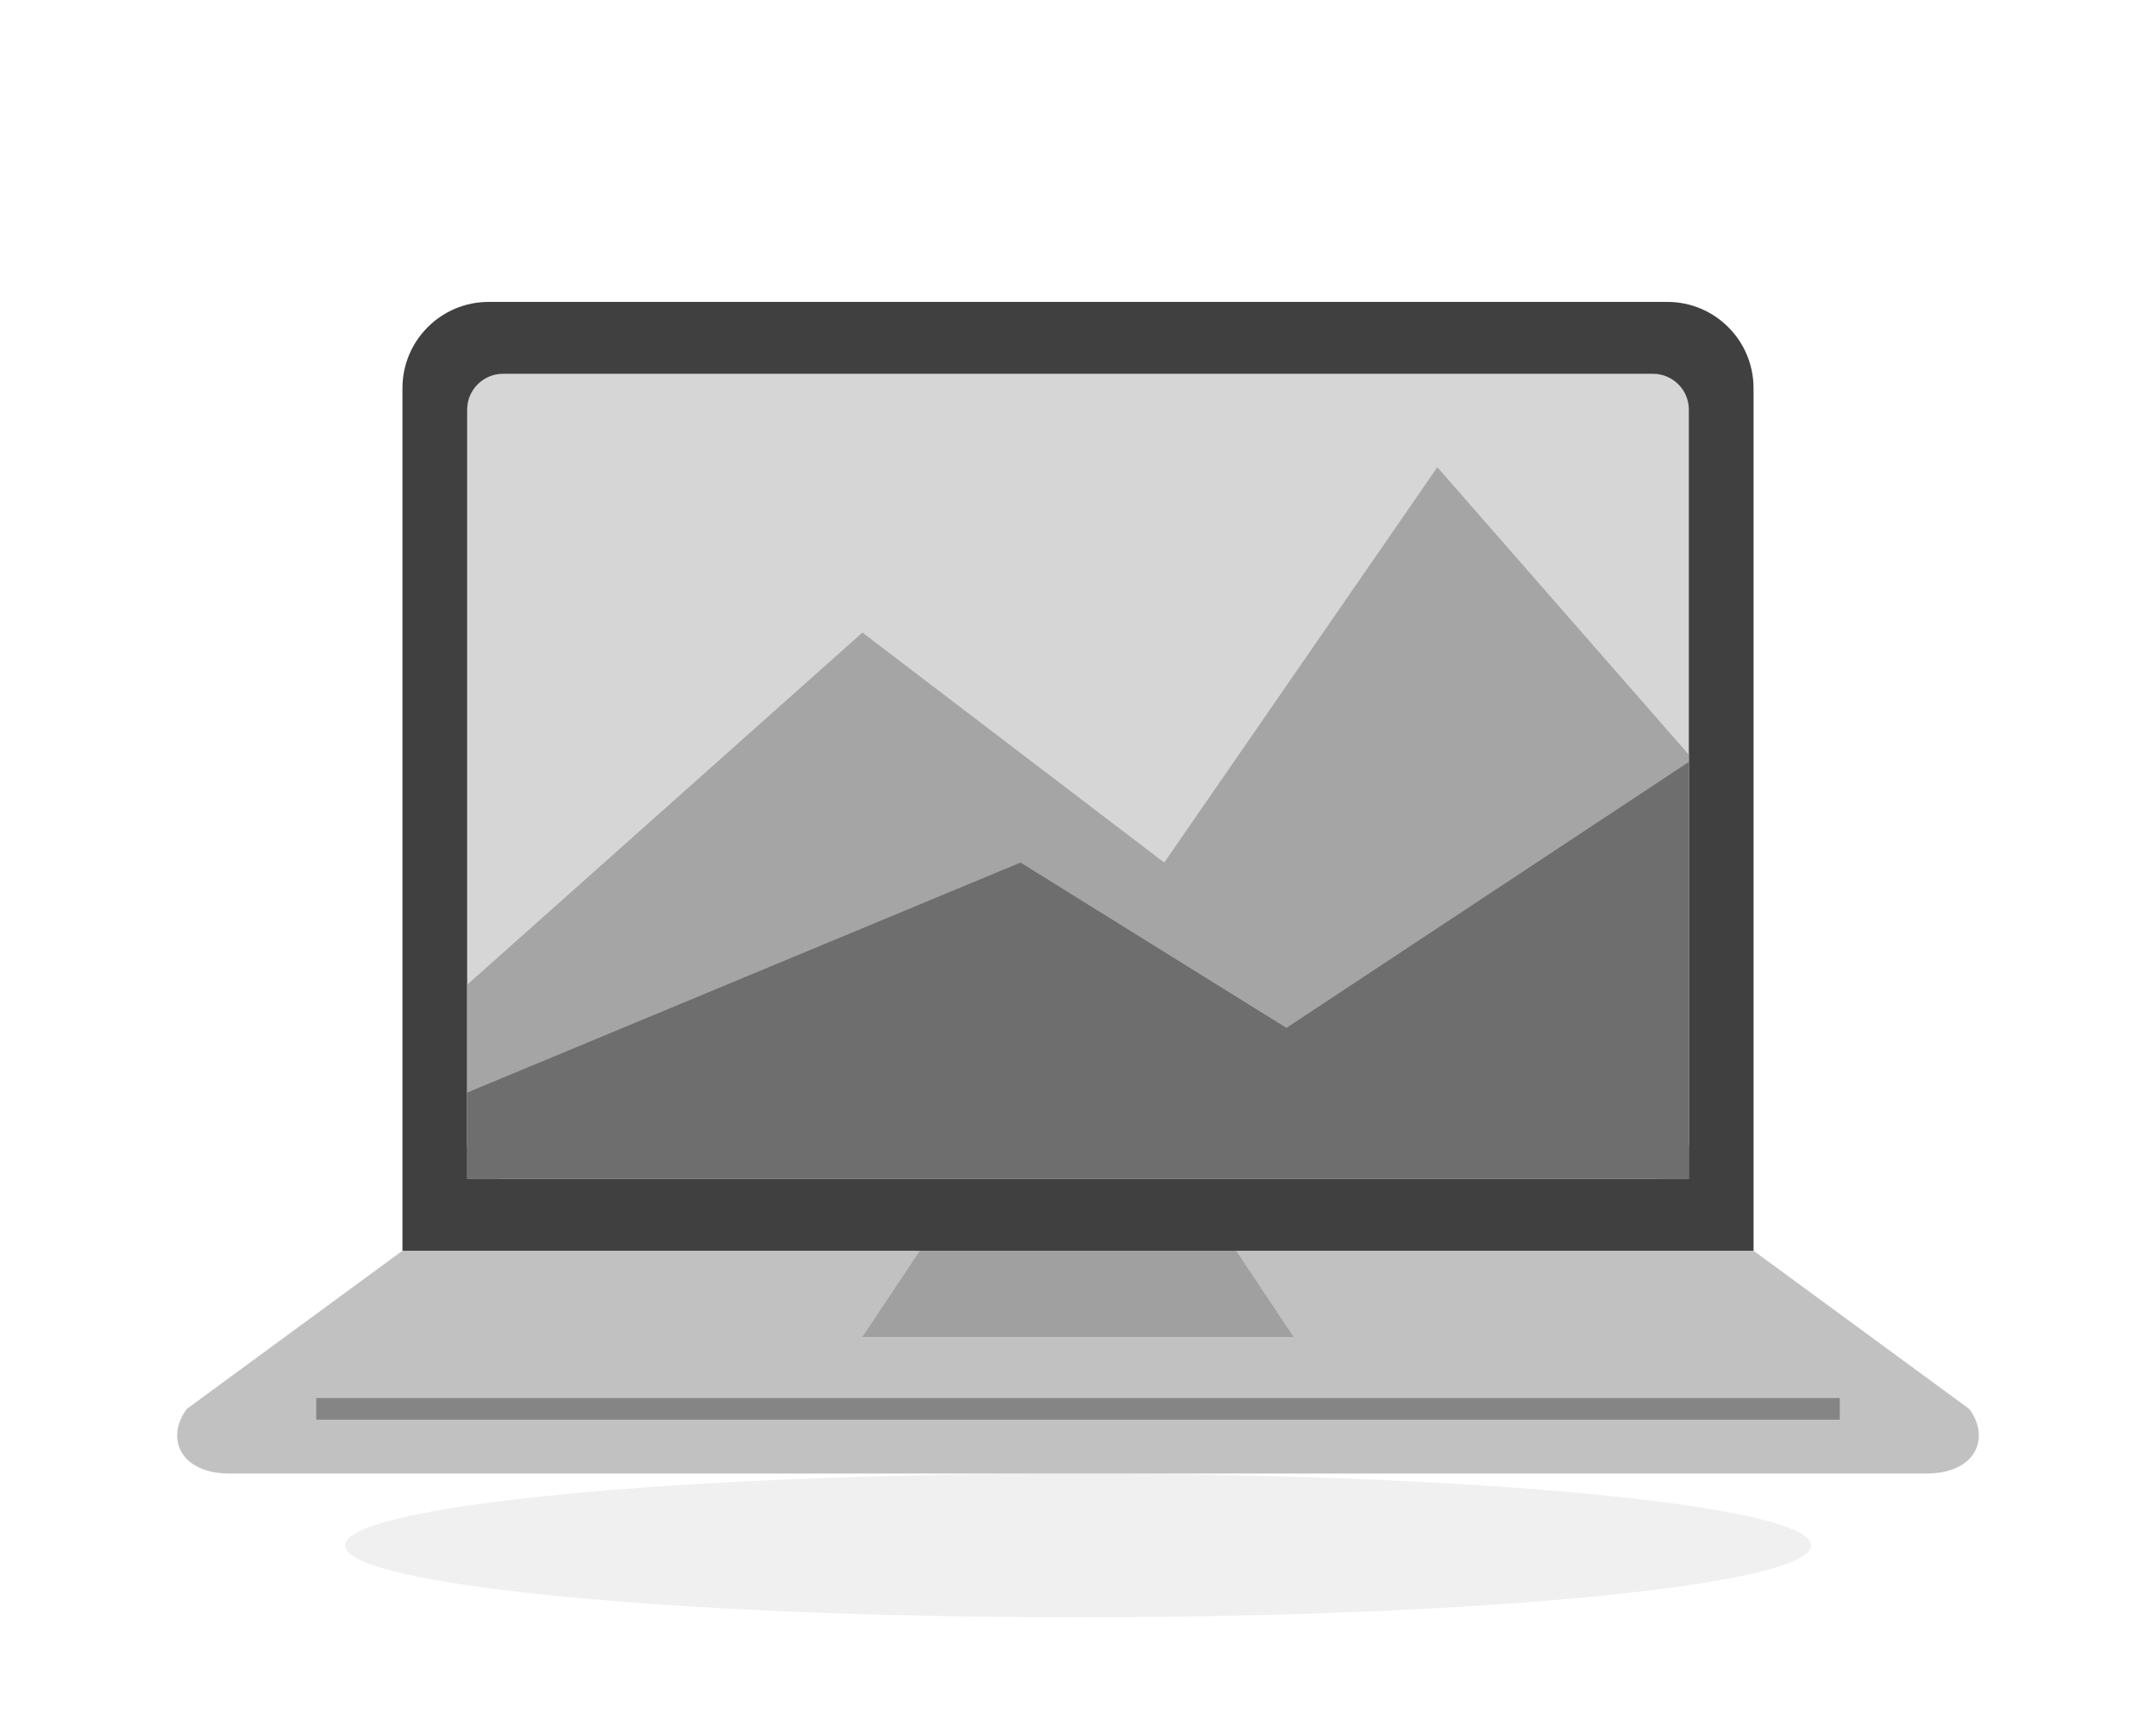
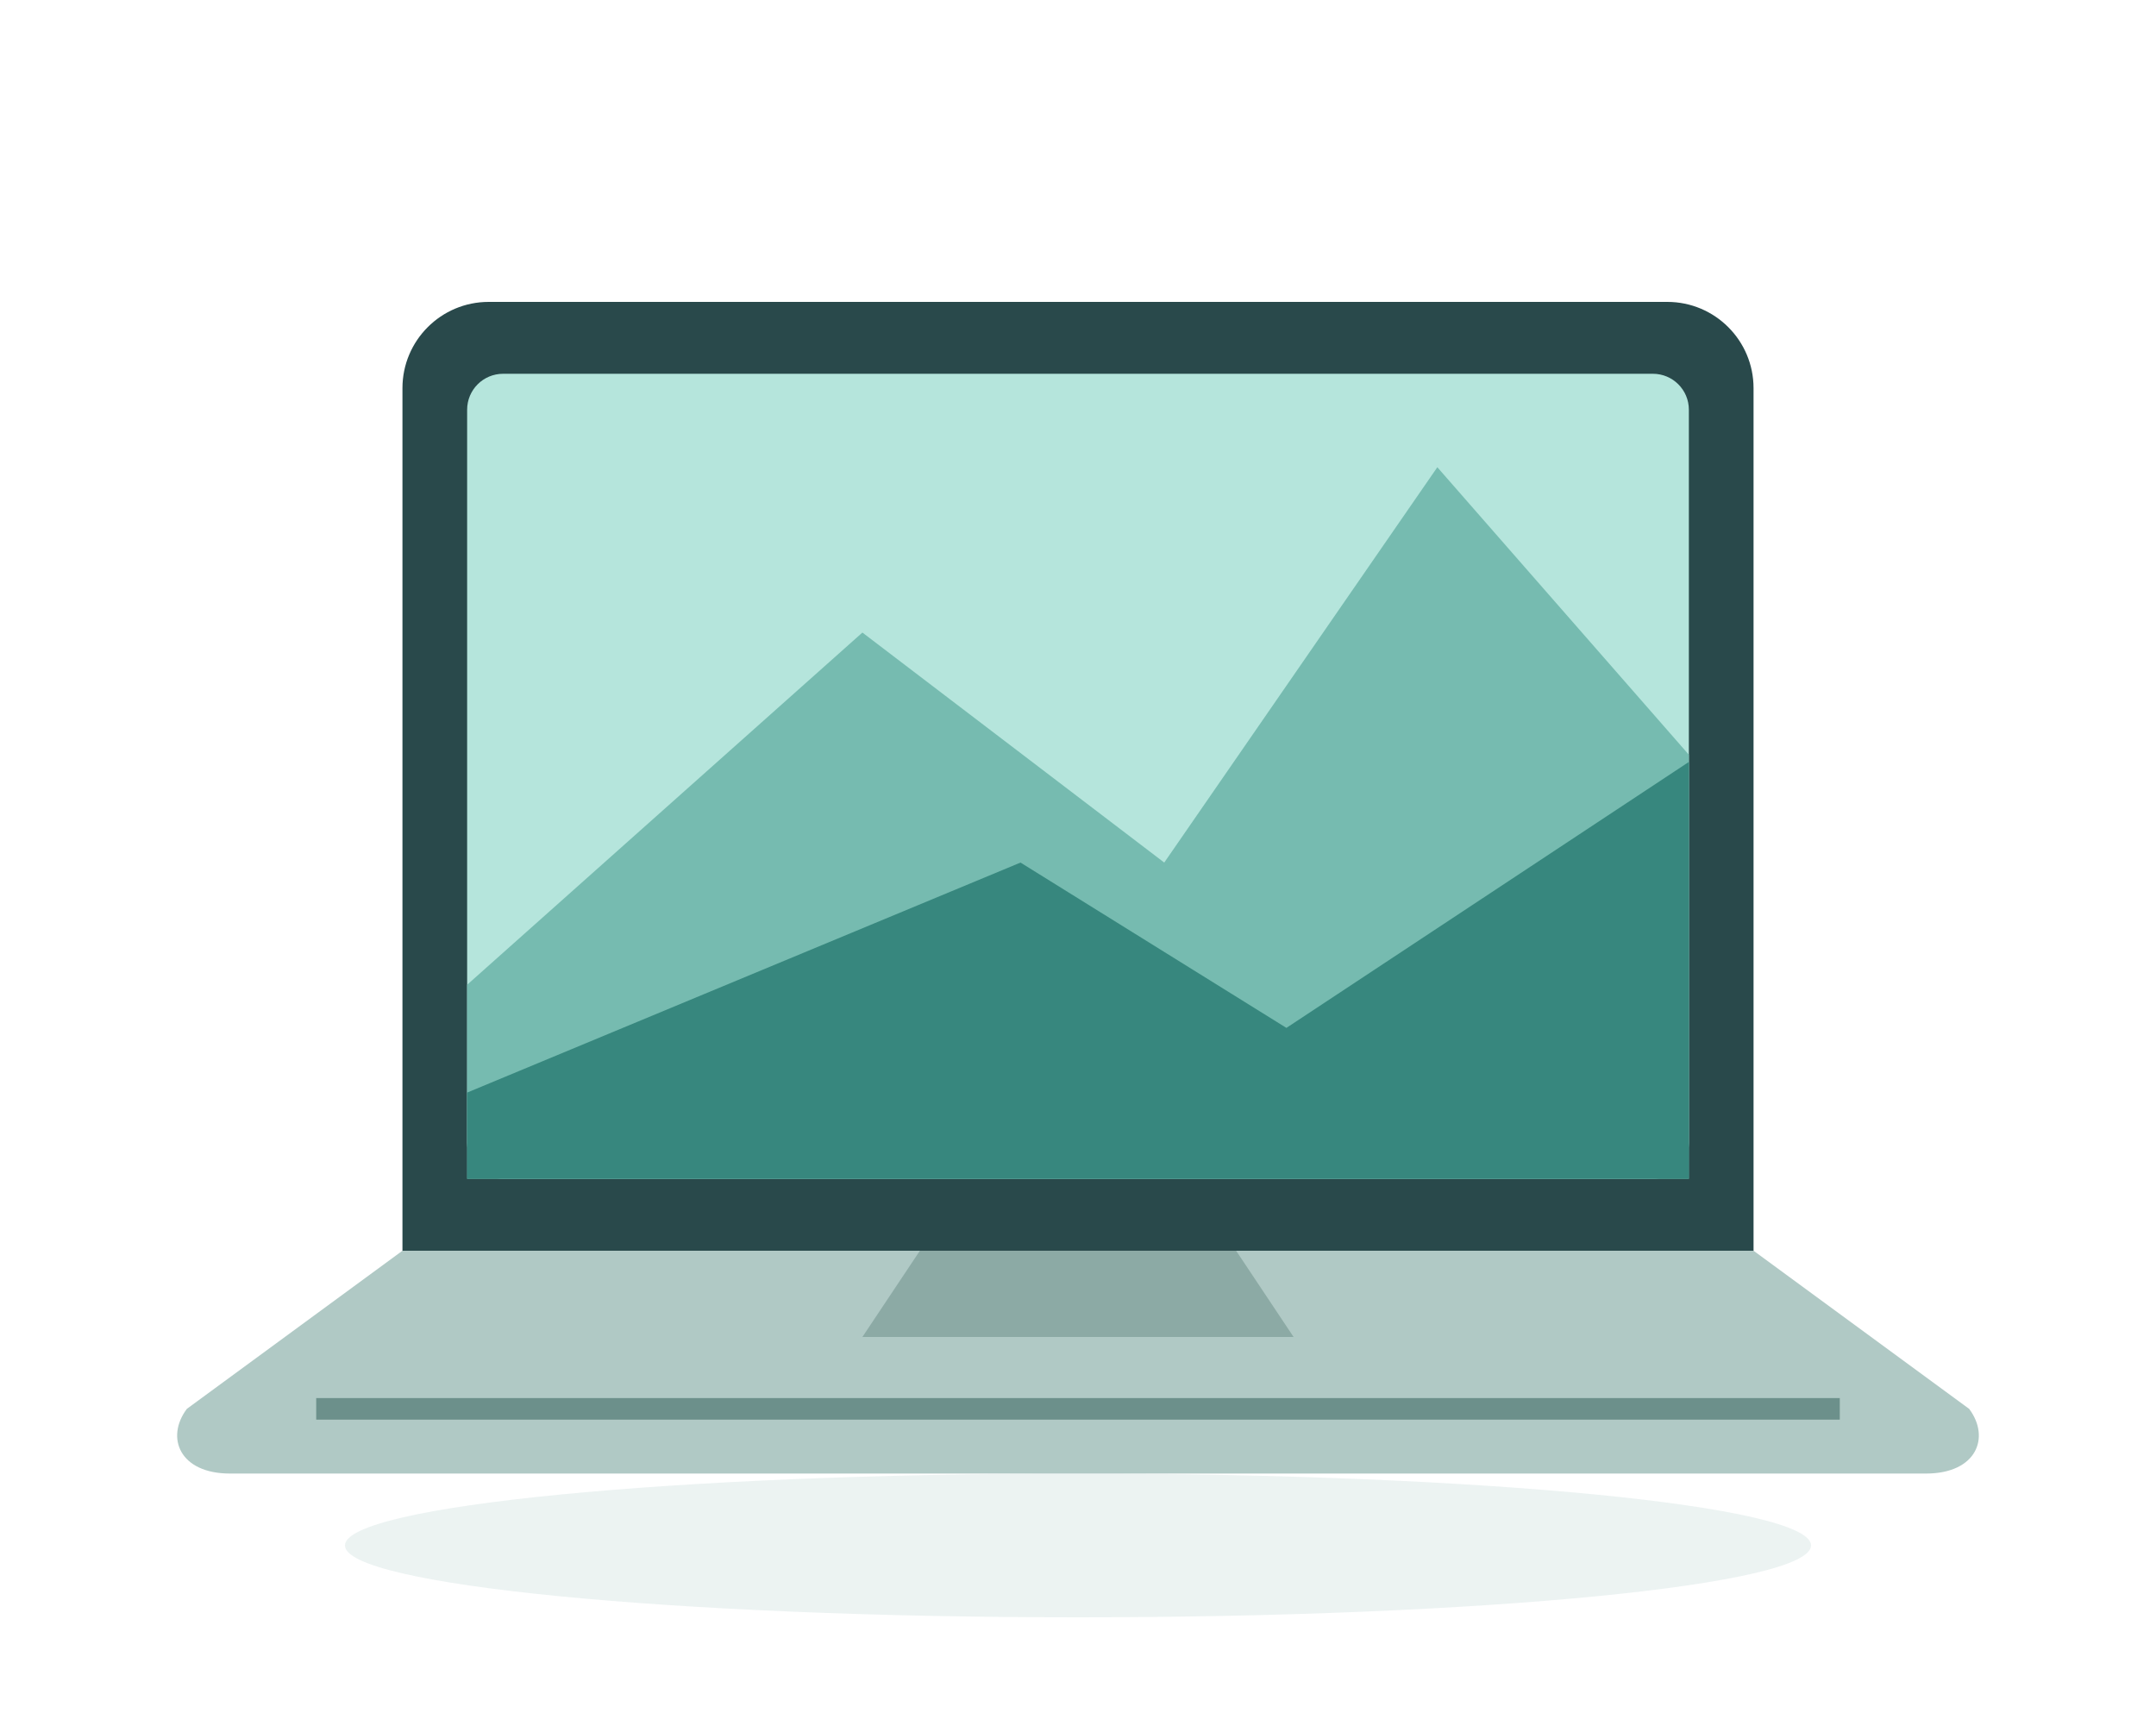
<svg xmlns="http://www.w3.org/2000/svg" viewBox="0 0 300 240">
-   <ellipse cx="150" cy="215" rx="102" ry="10" fill="#464646" opacity=".08" />
-   <path d="M68 42h164a12 12 0 0 1 12 12v120H56V54a12 12 0 0 1 12-12" fill="#404040" />
-   <rect x="65" y="52" width="170" height="112" rx="5" fill="#d6d6d6" />
-   <path d="M65 137l55-49 42 32 38-55 35 40v59H65" fill="#a5a5a5" />
-   <path d="M65 152l77-32 37 23 56-37v58H65" fill="#6e6e6e" />
-   <path d="M56 174h188l30 22c3 4 1 9-6 9H32c-7 0-9-5-6-9z" fill="#c1c1c1" />
-   <path d="M128 174h44l8 12h-60z" fill="#a0a0a0" />
-   <path d="M44 196h212" stroke="#858585" stroke-width="3" />
+   <ellipse cx="150" cy="215" rx="102" ry="10" fill="#0a615b" opacity=".08" />
+   <path d="M68 42h164a12 12 0 0 1 12 12v120H56V54a12 12 0 0 1 12-12" fill="#29494b" />
+   <rect x="65" y="52" width="170" height="112" rx="5" fill="#b5e5dc" />
+   <path d="M65 137l55-49 42 32 38-55 35 40v59H65" fill="#76bbb0" />
+   <path d="M65 152l77-32 37 23 56-37v58H65" fill="#37877e" />
+   <path d="M56 174h188l30 22c3 4 1 9-6 9H32c-7 0-9-5-6-9z" fill="#b0c9c5" />
+   <path d="M128 174h44l8 12h-60z" fill="#8caaa5" />
+   <path d="M44 196h212" stroke="#6c908b" stroke-width="3" />
</svg>
